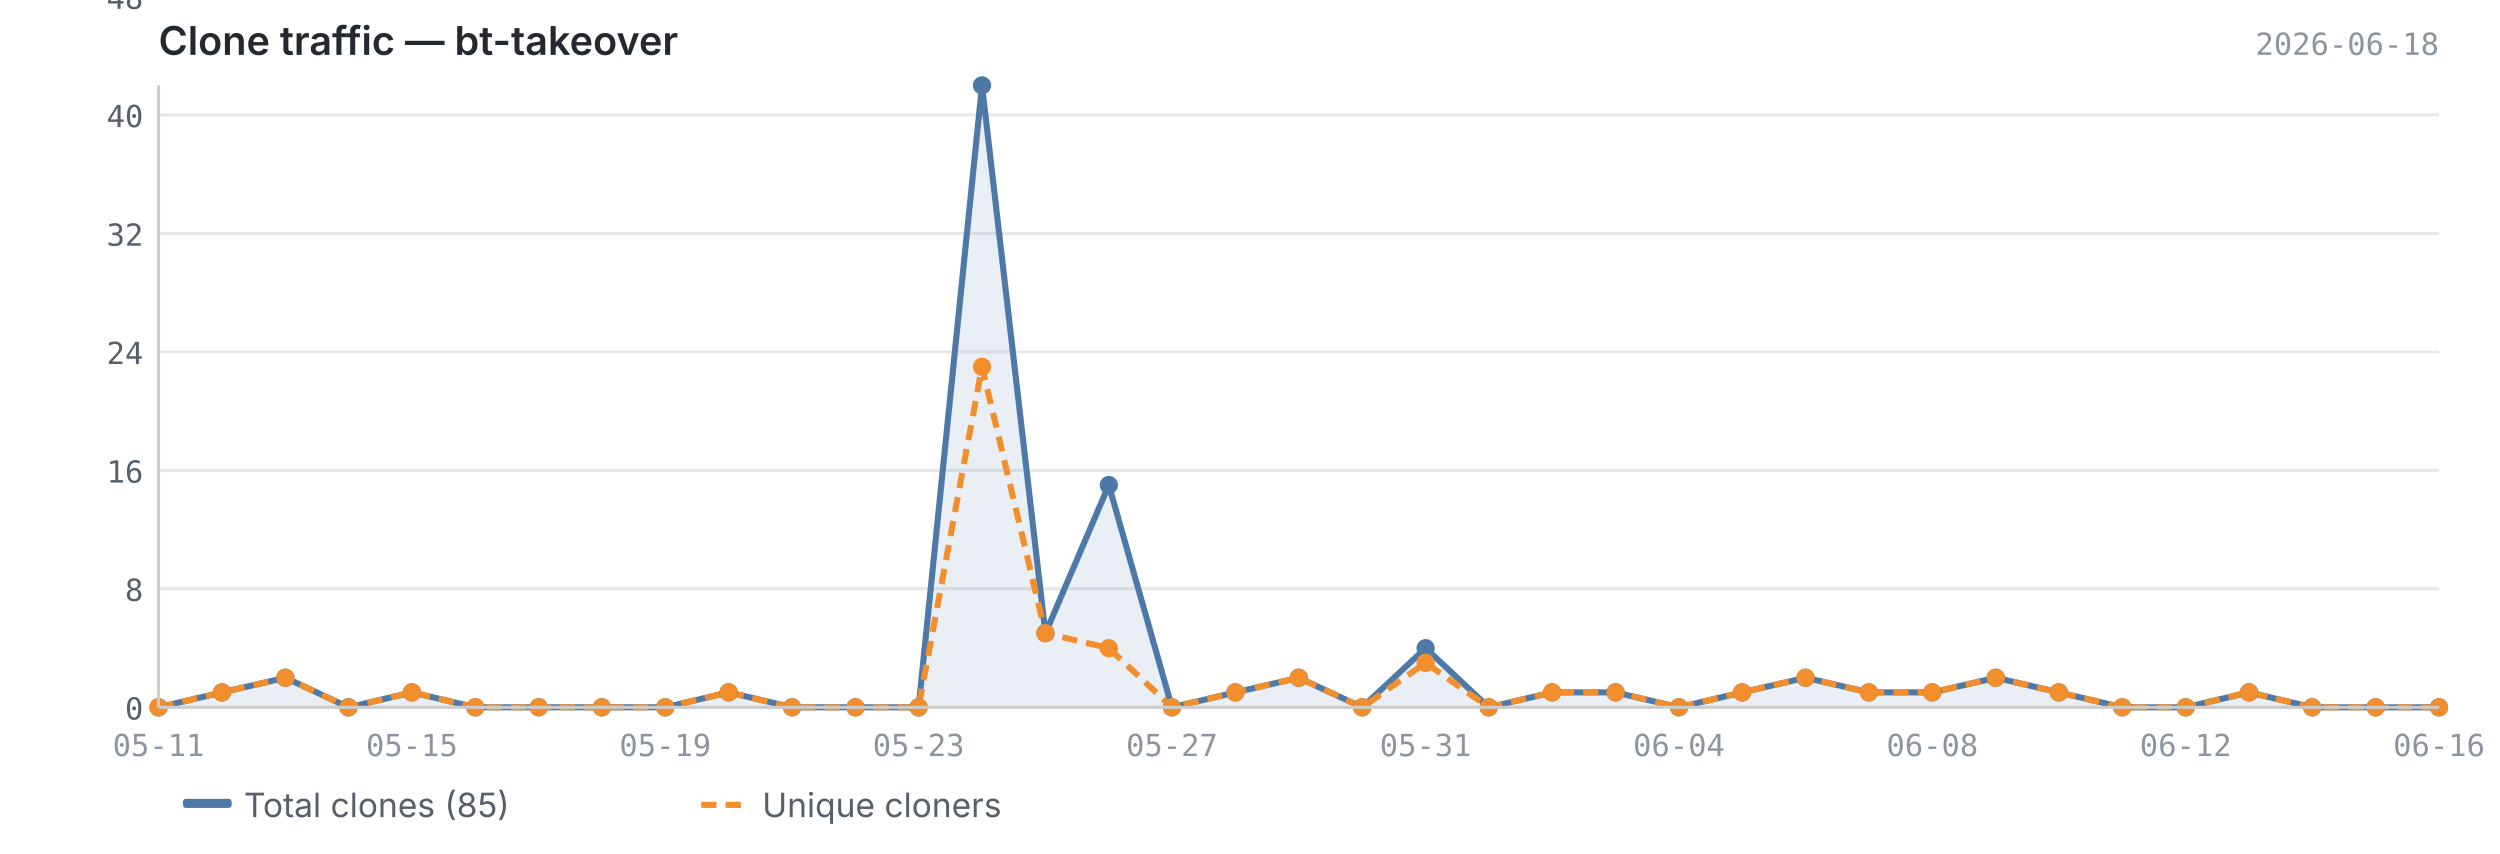
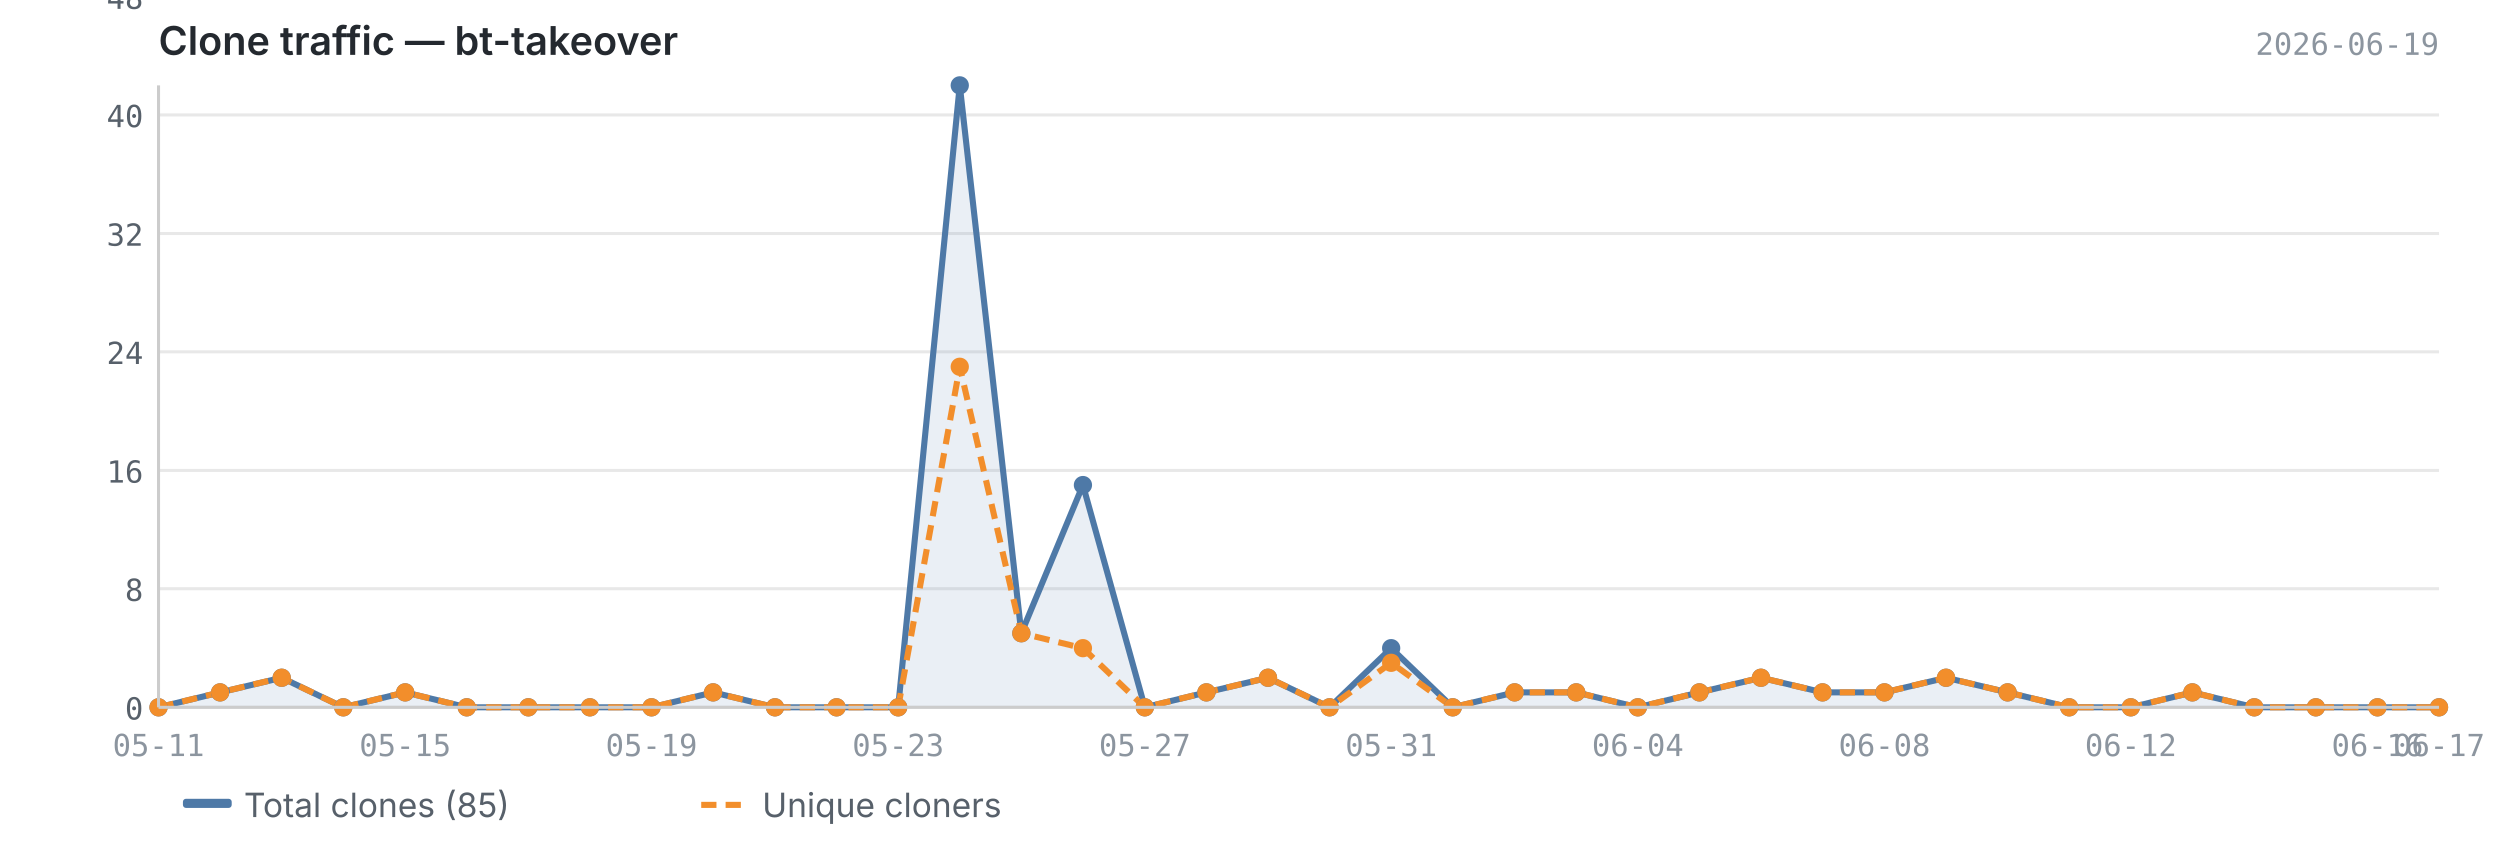
<svg xmlns="http://www.w3.org/2000/svg" viewBox="0 0 820 280" width="820" height="280">
  <text x="52" y="18" font-size="13" font-weight="600" fill="#24292f" font-family="-apple-system, BlinkMacSystemFont, 'Segoe UI', sans-serif">Clone traffic — bt-takeover</text>
-   <text x="800" y="18" font-size="10" fill="#8c959f" font-family="ui-monospace, SFMono-Regular, 'SF Mono', Menlo, monospace" text-anchor="end">2026-06-18</text>
+   <text x="800" y="18" font-size="10" fill="#8c959f" font-family="ui-monospace, SFMono-Regular, 'SF Mono', Menlo, monospace" text-anchor="end">2026-06-19</text>
  <line x1="52" y1="232.0" x2="800" y2="232.0" stroke="#e8e8e8" stroke-width="1" />
  <line x1="52" y1="193.1" x2="800" y2="193.1" stroke="#e8e8e8" stroke-width="1" />
  <line x1="52" y1="154.3" x2="800" y2="154.3" stroke="#e8e8e8" stroke-width="1" />
  <line x1="52" y1="115.4" x2="800" y2="115.4" stroke="#e8e8e8" stroke-width="1" />
  <line x1="52" y1="76.6" x2="800" y2="76.6" stroke="#e8e8e8" stroke-width="1" />
  <line x1="52" y1="37.7" x2="800" y2="37.7" stroke="#e8e8e8" stroke-width="1" />
  <line x1="52" y1="-1.1" x2="800" y2="-1.1" stroke="#e8e8e8" stroke-width="1" />
-   <path d="M52.0,232.0 L52.0,232.0 L72.8,227.1 L93.6,222.3 L114.3,232.0 L135.1,227.1 L155.9,232.0 L176.7,232.0 L197.4,232.0 L218.2,232.0 L239.0,227.1 L259.8,232.0 L280.6,232.0 L301.3,232.0 L322.1,28.0 L342.9,207.7 L363.7,159.1 L384.4,232.0 L405.2,227.1 L426.0,222.3 L446.8,232.0 L467.6,212.6 L488.3,232.0 L509.1,227.1 L529.9,227.1 L550.7,232.0 L571.4,227.1 L592.2,222.3 L613.0,227.1 L633.8,227.1 L654.6,222.3 L675.3,227.1 L696.1,232.0 L716.9,232.0 L737.7,227.1 L758.4,232.0 L779.2,232.0 L800.0,232.0 L800.0,232.0 L52.0,232.0Z" fill="#4e79a7" opacity="0.12" />
-   <polyline points="52.0,232.0 72.8,227.1 93.6,222.3 114.3,232.0 135.1,227.1 155.9,232.0 176.7,232.0 197.4,232.0 218.2,232.0 239.0,227.1 259.8,232.0 280.6,232.0 301.3,232.0 322.1,28.0 342.9,207.7 363.7,159.1 384.4,232.0 405.2,227.1 426.0,222.3 446.8,232.0 467.6,212.6 488.3,232.0 509.1,227.1 529.9,227.1 550.7,232.0 571.4,227.1 592.2,222.3 613.0,227.1 633.8,227.1 654.6,222.3 675.3,227.1 696.1,232.0 716.9,232.0 737.7,227.1 758.4,232.0 779.2,232.0 800.0,232.0" fill="none" stroke="#4e79a7" stroke-width="2" stroke-linejoin="round" />
-   <polyline points="52.0,232.0 72.8,227.1 93.6,222.3 114.3,232.0 135.1,227.1 155.9,232.0 176.7,232.0 197.4,232.0 218.2,232.0 239.0,227.1 259.8,232.0 280.6,232.0 301.3,232.0 322.1,120.3 342.9,207.7 363.7,212.6 384.4,232.0 405.2,227.1 426.0,222.3 446.8,232.0 467.6,217.4 488.3,232.0 509.1,227.1 529.9,227.1 550.7,232.0 571.4,227.1 592.2,222.3 613.0,227.1 633.8,227.1 654.6,222.3 675.3,227.1 696.1,232.0 716.9,232.0 737.7,227.1 758.4,232.0 779.2,232.0 800.0,232.0" fill="none" stroke="#f28e2b" stroke-width="2" stroke-linejoin="round" stroke-dasharray="5,3" />
+   <path d="M52.0,232.0 L52.0,232.0 L72.2,227.1 L92.4,222.3 L112.6,232.0 L132.9,227.1 L153.1,232.0 L173.3,232.0 L193.5,232.0 L213.7,232.0 L233.9,227.1 L254.2,232.0 L274.4,232.0 L294.6,232.0 L314.8,28.0 L335.0,207.7 L355.2,159.1 L375.5,232.0 L395.7,227.1 L415.9,222.3 L436.1,232.0 L456.3,212.6 L476.5,232.0 L496.8,227.1 L517.0,227.1 L537.2,232.0 L557.4,227.1 L577.6,222.3 L597.8,227.1 L618.1,227.1 L638.3,222.3 L658.5,227.1 L678.7,232.0 L698.9,232.0 L719.1,227.1 L739.4,232.0 L759.6,232.0 L779.8,232.0 L800.0,232.0 L800.0,232.0 L52.0,232.0Z" fill="#4e79a7" opacity="0.12" />
+   <polyline points="52.0,232.0 72.2,227.1 92.4,222.3 112.6,232.0 132.9,227.1 153.1,232.0 173.3,232.0 193.5,232.0 213.7,232.0 233.9,227.1 254.2,232.0 274.4,232.0 294.6,232.0 314.8,28.0 335.0,207.7 355.2,159.1 375.5,232.0 395.7,227.1 415.9,222.3 436.1,232.0 456.3,212.6 476.5,232.0 496.8,227.1 517.0,227.1 537.2,232.0 557.4,227.1 577.6,222.3 597.8,227.1 618.1,227.1 638.3,222.3 658.5,227.1 678.7,232.0 698.9,232.0 719.1,227.1 739.4,232.0 759.6,232.0 779.8,232.0 800.0,232.0" fill="none" stroke="#4e79a7" stroke-width="2" stroke-linejoin="round" />
+   <polyline points="52.0,232.0 72.2,227.1 92.4,222.3 112.6,232.0 132.9,227.1 153.1,232.0 173.3,232.0 193.5,232.0 213.7,232.0 233.9,227.1 254.2,232.0 274.4,232.0 294.6,232.0 314.8,120.3 335.0,207.7 355.2,212.6 375.5,232.0 395.7,227.1 415.9,222.3 436.1,232.0 456.3,217.4 476.5,232.0 496.8,227.1 517.0,227.1 537.2,232.0 557.4,227.1 577.6,222.3 597.8,227.1 618.1,227.1 638.3,222.3 658.5,227.1 678.7,232.0 698.9,232.0 719.1,227.1 739.4,232.0 759.6,232.0 779.8,232.0 800.0,232.0" fill="none" stroke="#f28e2b" stroke-width="2" stroke-linejoin="round" stroke-dasharray="5,3" />
  <circle cx="52.0" cy="232.0" r="3" fill="#4e79a7" />
-   <circle cx="72.8" cy="227.1" r="3" fill="#4e79a7" />
-   <circle cx="93.6" cy="222.3" r="3" fill="#4e79a7" />
-   <circle cx="114.3" cy="232.0" r="3" fill="#4e79a7" />
-   <circle cx="135.1" cy="227.1" r="3" fill="#4e79a7" />
-   <circle cx="155.9" cy="232.0" r="3" fill="#4e79a7" />
-   <circle cx="176.7" cy="232.0" r="3" fill="#4e79a7" />
-   <circle cx="197.4" cy="232.0" r="3" fill="#4e79a7" />
-   <circle cx="218.2" cy="232.0" r="3" fill="#4e79a7" />
-   <circle cx="239.0" cy="227.1" r="3" fill="#4e79a7" />
-   <circle cx="259.8" cy="232.0" r="3" fill="#4e79a7" />
-   <circle cx="280.6" cy="232.0" r="3" fill="#4e79a7" />
-   <circle cx="301.3" cy="232.0" r="3" fill="#4e79a7" />
-   <circle cx="322.1" cy="28.0" r="3" fill="#4e79a7" />
-   <circle cx="342.9" cy="207.7" r="3" fill="#4e79a7" />
-   <circle cx="363.7" cy="159.1" r="3" fill="#4e79a7" />
-   <circle cx="384.4" cy="232.0" r="3" fill="#4e79a7" />
-   <circle cx="405.2" cy="227.1" r="3" fill="#4e79a7" />
-   <circle cx="426.0" cy="222.3" r="3" fill="#4e79a7" />
-   <circle cx="446.8" cy="232.0" r="3" fill="#4e79a7" />
-   <circle cx="467.6" cy="212.6" r="3" fill="#4e79a7" />
-   <circle cx="488.3" cy="232.0" r="3" fill="#4e79a7" />
-   <circle cx="509.1" cy="227.1" r="3" fill="#4e79a7" />
-   <circle cx="529.9" cy="227.1" r="3" fill="#4e79a7" />
-   <circle cx="550.7" cy="232.0" r="3" fill="#4e79a7" />
-   <circle cx="571.4" cy="227.1" r="3" fill="#4e79a7" />
-   <circle cx="592.2" cy="222.3" r="3" fill="#4e79a7" />
-   <circle cx="613.0" cy="227.1" r="3" fill="#4e79a7" />
-   <circle cx="633.8" cy="227.1" r="3" fill="#4e79a7" />
-   <circle cx="654.6" cy="222.3" r="3" fill="#4e79a7" />
-   <circle cx="675.3" cy="227.1" r="3" fill="#4e79a7" />
-   <circle cx="696.1" cy="232.0" r="3" fill="#4e79a7" />
-   <circle cx="716.9" cy="232.0" r="3" fill="#4e79a7" />
-   <circle cx="737.7" cy="227.1" r="3" fill="#4e79a7" />
-   <circle cx="758.4" cy="232.0" r="3" fill="#4e79a7" />
-   <circle cx="779.2" cy="232.0" r="3" fill="#4e79a7" />
+   <circle cx="72.2" cy="227.1" r="3" fill="#4e79a7" />
+   <circle cx="92.4" cy="222.3" r="3" fill="#4e79a7" />
+   <circle cx="112.6" cy="232.0" r="3" fill="#4e79a7" />
+   <circle cx="132.9" cy="227.1" r="3" fill="#4e79a7" />
+   <circle cx="153.1" cy="232.0" r="3" fill="#4e79a7" />
+   <circle cx="173.3" cy="232.0" r="3" fill="#4e79a7" />
+   <circle cx="193.5" cy="232.0" r="3" fill="#4e79a7" />
+   <circle cx="213.7" cy="232.0" r="3" fill="#4e79a7" />
+   <circle cx="233.9" cy="227.1" r="3" fill="#4e79a7" />
+   <circle cx="254.2" cy="232.0" r="3" fill="#4e79a7" />
+   <circle cx="274.4" cy="232.0" r="3" fill="#4e79a7" />
+   <circle cx="294.6" cy="232.0" r="3" fill="#4e79a7" />
+   <circle cx="314.8" cy="28.0" r="3" fill="#4e79a7" />
+   <circle cx="335.0" cy="207.7" r="3" fill="#4e79a7" />
+   <circle cx="355.2" cy="159.1" r="3" fill="#4e79a7" />
+   <circle cx="375.5" cy="232.0" r="3" fill="#4e79a7" />
+   <circle cx="395.7" cy="227.1" r="3" fill="#4e79a7" />
+   <circle cx="415.9" cy="222.3" r="3" fill="#4e79a7" />
+   <circle cx="436.1" cy="232.0" r="3" fill="#4e79a7" />
+   <circle cx="456.3" cy="212.6" r="3" fill="#4e79a7" />
+   <circle cx="476.5" cy="232.0" r="3" fill="#4e79a7" />
+   <circle cx="496.8" cy="227.1" r="3" fill="#4e79a7" />
+   <circle cx="517.0" cy="227.1" r="3" fill="#4e79a7" />
+   <circle cx="537.2" cy="232.0" r="3" fill="#4e79a7" />
+   <circle cx="557.4" cy="227.1" r="3" fill="#4e79a7" />
+   <circle cx="577.6" cy="222.3" r="3" fill="#4e79a7" />
+   <circle cx="597.8" cy="227.1" r="3" fill="#4e79a7" />
+   <circle cx="618.1" cy="227.1" r="3" fill="#4e79a7" />
+   <circle cx="638.3" cy="222.3" r="3" fill="#4e79a7" />
+   <circle cx="658.5" cy="227.1" r="3" fill="#4e79a7" />
+   <circle cx="678.7" cy="232.0" r="3" fill="#4e79a7" />
+   <circle cx="698.9" cy="232.0" r="3" fill="#4e79a7" />
+   <circle cx="719.1" cy="227.1" r="3" fill="#4e79a7" />
+   <circle cx="739.4" cy="232.0" r="3" fill="#4e79a7" />
+   <circle cx="759.6" cy="232.0" r="3" fill="#4e79a7" />
+   <circle cx="779.8" cy="232.0" r="3" fill="#4e79a7" />
  <circle cx="800.0" cy="232.0" r="3" fill="#4e79a7" />
  <circle cx="52.0" cy="232.0" r="3" fill="#f28e2b" />
-   <circle cx="72.8" cy="227.1" r="3" fill="#f28e2b" />
-   <circle cx="93.6" cy="222.3" r="3" fill="#f28e2b" />
-   <circle cx="114.3" cy="232.0" r="3" fill="#f28e2b" />
-   <circle cx="135.1" cy="227.1" r="3" fill="#f28e2b" />
-   <circle cx="155.9" cy="232.0" r="3" fill="#f28e2b" />
-   <circle cx="176.7" cy="232.0" r="3" fill="#f28e2b" />
-   <circle cx="197.4" cy="232.0" r="3" fill="#f28e2b" />
-   <circle cx="218.2" cy="232.0" r="3" fill="#f28e2b" />
-   <circle cx="239.0" cy="227.1" r="3" fill="#f28e2b" />
-   <circle cx="259.8" cy="232.0" r="3" fill="#f28e2b" />
-   <circle cx="280.6" cy="232.0" r="3" fill="#f28e2b" />
-   <circle cx="301.3" cy="232.0" r="3" fill="#f28e2b" />
-   <circle cx="322.1" cy="120.3" r="3" fill="#f28e2b" />
-   <circle cx="342.9" cy="207.7" r="3" fill="#f28e2b" />
-   <circle cx="363.7" cy="212.6" r="3" fill="#f28e2b" />
-   <circle cx="384.4" cy="232.0" r="3" fill="#f28e2b" />
-   <circle cx="405.2" cy="227.1" r="3" fill="#f28e2b" />
-   <circle cx="426.0" cy="222.3" r="3" fill="#f28e2b" />
-   <circle cx="446.8" cy="232.0" r="3" fill="#f28e2b" />
-   <circle cx="467.6" cy="217.4" r="3" fill="#f28e2b" />
-   <circle cx="488.3" cy="232.0" r="3" fill="#f28e2b" />
-   <circle cx="509.1" cy="227.1" r="3" fill="#f28e2b" />
-   <circle cx="529.9" cy="227.1" r="3" fill="#f28e2b" />
-   <circle cx="550.7" cy="232.0" r="3" fill="#f28e2b" />
-   <circle cx="571.4" cy="227.1" r="3" fill="#f28e2b" />
-   <circle cx="592.2" cy="222.3" r="3" fill="#f28e2b" />
-   <circle cx="613.0" cy="227.1" r="3" fill="#f28e2b" />
-   <circle cx="633.8" cy="227.1" r="3" fill="#f28e2b" />
-   <circle cx="654.6" cy="222.3" r="3" fill="#f28e2b" />
-   <circle cx="675.3" cy="227.1" r="3" fill="#f28e2b" />
-   <circle cx="696.1" cy="232.0" r="3" fill="#f28e2b" />
-   <circle cx="716.9" cy="232.0" r="3" fill="#f28e2b" />
-   <circle cx="737.7" cy="227.1" r="3" fill="#f28e2b" />
-   <circle cx="758.4" cy="232.0" r="3" fill="#f28e2b" />
-   <circle cx="779.2" cy="232.0" r="3" fill="#f28e2b" />
+   <circle cx="72.2" cy="227.1" r="3" fill="#f28e2b" />
+   <circle cx="92.4" cy="222.3" r="3" fill="#f28e2b" />
+   <circle cx="112.6" cy="232.0" r="3" fill="#f28e2b" />
+   <circle cx="132.9" cy="227.1" r="3" fill="#f28e2b" />
+   <circle cx="153.1" cy="232.0" r="3" fill="#f28e2b" />
+   <circle cx="173.3" cy="232.0" r="3" fill="#f28e2b" />
+   <circle cx="193.5" cy="232.0" r="3" fill="#f28e2b" />
+   <circle cx="213.7" cy="232.0" r="3" fill="#f28e2b" />
+   <circle cx="233.9" cy="227.1" r="3" fill="#f28e2b" />
+   <circle cx="254.2" cy="232.0" r="3" fill="#f28e2b" />
+   <circle cx="274.4" cy="232.0" r="3" fill="#f28e2b" />
+   <circle cx="294.6" cy="232.0" r="3" fill="#f28e2b" />
+   <circle cx="314.8" cy="120.3" r="3" fill="#f28e2b" />
+   <circle cx="335.0" cy="207.7" r="3" fill="#f28e2b" />
+   <circle cx="355.2" cy="212.6" r="3" fill="#f28e2b" />
+   <circle cx="375.5" cy="232.0" r="3" fill="#f28e2b" />
+   <circle cx="395.7" cy="227.1" r="3" fill="#f28e2b" />
+   <circle cx="415.9" cy="222.3" r="3" fill="#f28e2b" />
+   <circle cx="436.1" cy="232.0" r="3" fill="#f28e2b" />
+   <circle cx="456.3" cy="217.4" r="3" fill="#f28e2b" />
+   <circle cx="476.5" cy="232.0" r="3" fill="#f28e2b" />
+   <circle cx="496.8" cy="227.1" r="3" fill="#f28e2b" />
+   <circle cx="517.0" cy="227.1" r="3" fill="#f28e2b" />
+   <circle cx="537.2" cy="232.0" r="3" fill="#f28e2b" />
+   <circle cx="557.4" cy="227.1" r="3" fill="#f28e2b" />
+   <circle cx="577.6" cy="222.3" r="3" fill="#f28e2b" />
+   <circle cx="597.8" cy="227.1" r="3" fill="#f28e2b" />
+   <circle cx="618.1" cy="227.1" r="3" fill="#f28e2b" />
+   <circle cx="638.3" cy="222.3" r="3" fill="#f28e2b" />
+   <circle cx="658.5" cy="227.1" r="3" fill="#f28e2b" />
+   <circle cx="678.7" cy="232.0" r="3" fill="#f28e2b" />
+   <circle cx="698.9" cy="232.0" r="3" fill="#f28e2b" />
+   <circle cx="719.1" cy="227.1" r="3" fill="#f28e2b" />
+   <circle cx="739.4" cy="232.0" r="3" fill="#f28e2b" />
+   <circle cx="759.6" cy="232.0" r="3" fill="#f28e2b" />
+   <circle cx="779.8" cy="232.0" r="3" fill="#f28e2b" />
  <circle cx="800.0" cy="232.0" r="3" fill="#f28e2b" />
  <line x1="52" y1="28" x2="52" y2="232" stroke="#cccccc" stroke-width="1" />
  <line x1="52" y1="232" x2="800" y2="232" stroke="#cccccc" stroke-width="1" />
  <text x="47" y="236.0" text-anchor="end" font-size="10" fill="#57606a" font-family="ui-monospace, SFMono-Regular, 'SF Mono', Menlo, monospace">0</text>
  <text x="47" y="197.1" text-anchor="end" font-size="10" fill="#57606a" font-family="ui-monospace, SFMono-Regular, 'SF Mono', Menlo, monospace">8</text>
  <text x="47" y="158.3" text-anchor="end" font-size="10" fill="#57606a" font-family="ui-monospace, SFMono-Regular, 'SF Mono', Menlo, monospace">16</text>
  <text x="47" y="119.4" text-anchor="end" font-size="10" fill="#57606a" font-family="ui-monospace, SFMono-Regular, 'SF Mono', Menlo, monospace">24</text>
  <text x="47" y="80.6" text-anchor="end" font-size="10" fill="#57606a" font-family="ui-monospace, SFMono-Regular, 'SF Mono', Menlo, monospace">32</text>
  <text x="47" y="41.7" text-anchor="end" font-size="10" fill="#57606a" font-family="ui-monospace, SFMono-Regular, 'SF Mono', Menlo, monospace">40</text>
  <text x="47" y="2.9" text-anchor="end" font-size="10" fill="#57606a" font-family="ui-monospace, SFMono-Regular, 'SF Mono', Menlo, monospace">48</text>
  <text x="52.0" y="248" text-anchor="middle" font-size="10" fill="#8c959f" font-family="ui-monospace, SFMono-Regular, 'SF Mono', Menlo, monospace">05-11</text>
-   <text x="716.9" y="248" text-anchor="middle" font-size="10" fill="#8c959f" font-family="ui-monospace, SFMono-Regular, 'SF Mono', Menlo, monospace">06-12</text>
-   <text x="135.1" y="248" text-anchor="middle" font-size="10" fill="#8c959f" font-family="ui-monospace, SFMono-Regular, 'SF Mono', Menlo, monospace">05-15</text>
-   <text x="800.0" y="248" text-anchor="middle" font-size="10" fill="#8c959f" font-family="ui-monospace, SFMono-Regular, 'SF Mono', Menlo, monospace">06-16</text>
-   <text x="218.2" y="248" text-anchor="middle" font-size="10" fill="#8c959f" font-family="ui-monospace, SFMono-Regular, 'SF Mono', Menlo, monospace">05-19</text>
-   <text x="301.3" y="248" text-anchor="middle" font-size="10" fill="#8c959f" font-family="ui-monospace, SFMono-Regular, 'SF Mono', Menlo, monospace">05-23</text>
-   <text x="384.4" y="248" text-anchor="middle" font-size="10" fill="#8c959f" font-family="ui-monospace, SFMono-Regular, 'SF Mono', Menlo, monospace">05-27</text>
-   <text x="467.6" y="248" text-anchor="middle" font-size="10" fill="#8c959f" font-family="ui-monospace, SFMono-Regular, 'SF Mono', Menlo, monospace">05-31</text>
-   <text x="550.7" y="248" text-anchor="middle" font-size="10" fill="#8c959f" font-family="ui-monospace, SFMono-Regular, 'SF Mono', Menlo, monospace">06-04</text>
-   <text x="633.8" y="248" text-anchor="middle" font-size="10" fill="#8c959f" font-family="ui-monospace, SFMono-Regular, 'SF Mono', Menlo, monospace">06-08</text>
+   <text x="698.9" y="248" text-anchor="middle" font-size="10" fill="#8c959f" font-family="ui-monospace, SFMono-Regular, 'SF Mono', Menlo, monospace">06-12</text>
+   <text x="132.9" y="248" text-anchor="middle" font-size="10" fill="#8c959f" font-family="ui-monospace, SFMono-Regular, 'SF Mono', Menlo, monospace">05-15</text>
+   <text x="779.8" y="248" text-anchor="middle" font-size="10" fill="#8c959f" font-family="ui-monospace, SFMono-Regular, 'SF Mono', Menlo, monospace">06-16</text>
+   <text x="800.0" y="248" text-anchor="middle" font-size="10" fill="#8c959f" font-family="ui-monospace, SFMono-Regular, 'SF Mono', Menlo, monospace">06-17</text>
+   <text x="213.7" y="248" text-anchor="middle" font-size="10" fill="#8c959f" font-family="ui-monospace, SFMono-Regular, 'SF Mono', Menlo, monospace">05-19</text>
+   <text x="294.6" y="248" text-anchor="middle" font-size="10" fill="#8c959f" font-family="ui-monospace, SFMono-Regular, 'SF Mono', Menlo, monospace">05-23</text>
+   <text x="375.5" y="248" text-anchor="middle" font-size="10" fill="#8c959f" font-family="ui-monospace, SFMono-Regular, 'SF Mono', Menlo, monospace">05-27</text>
+   <text x="456.3" y="248" text-anchor="middle" font-size="10" fill="#8c959f" font-family="ui-monospace, SFMono-Regular, 'SF Mono', Menlo, monospace">05-31</text>
+   <text x="537.2" y="248" text-anchor="middle" font-size="10" fill="#8c959f" font-family="ui-monospace, SFMono-Regular, 'SF Mono', Menlo, monospace">06-04</text>
+   <text x="618.1" y="248" text-anchor="middle" font-size="10" fill="#8c959f" font-family="ui-monospace, SFMono-Regular, 'SF Mono', Menlo, monospace">06-08</text>
  <rect x="60" y="262" width="16" height="3" fill="#4e79a7" rx="1" />
  <text x="80" y="268" font-size="11" fill="#57606a" font-family="-apple-system, BlinkMacSystemFont, 'Segoe UI', sans-serif">Total clones (85)</text>
  <line x1="230" y1="264" x2="246" y2="264" stroke="#f28e2b" stroke-width="2" stroke-dasharray="5,3" />
  <text x="250" y="268" font-size="11" fill="#57606a" font-family="-apple-system, BlinkMacSystemFont, 'Segoe UI', sans-serif">Unique cloners</text>
</svg>
